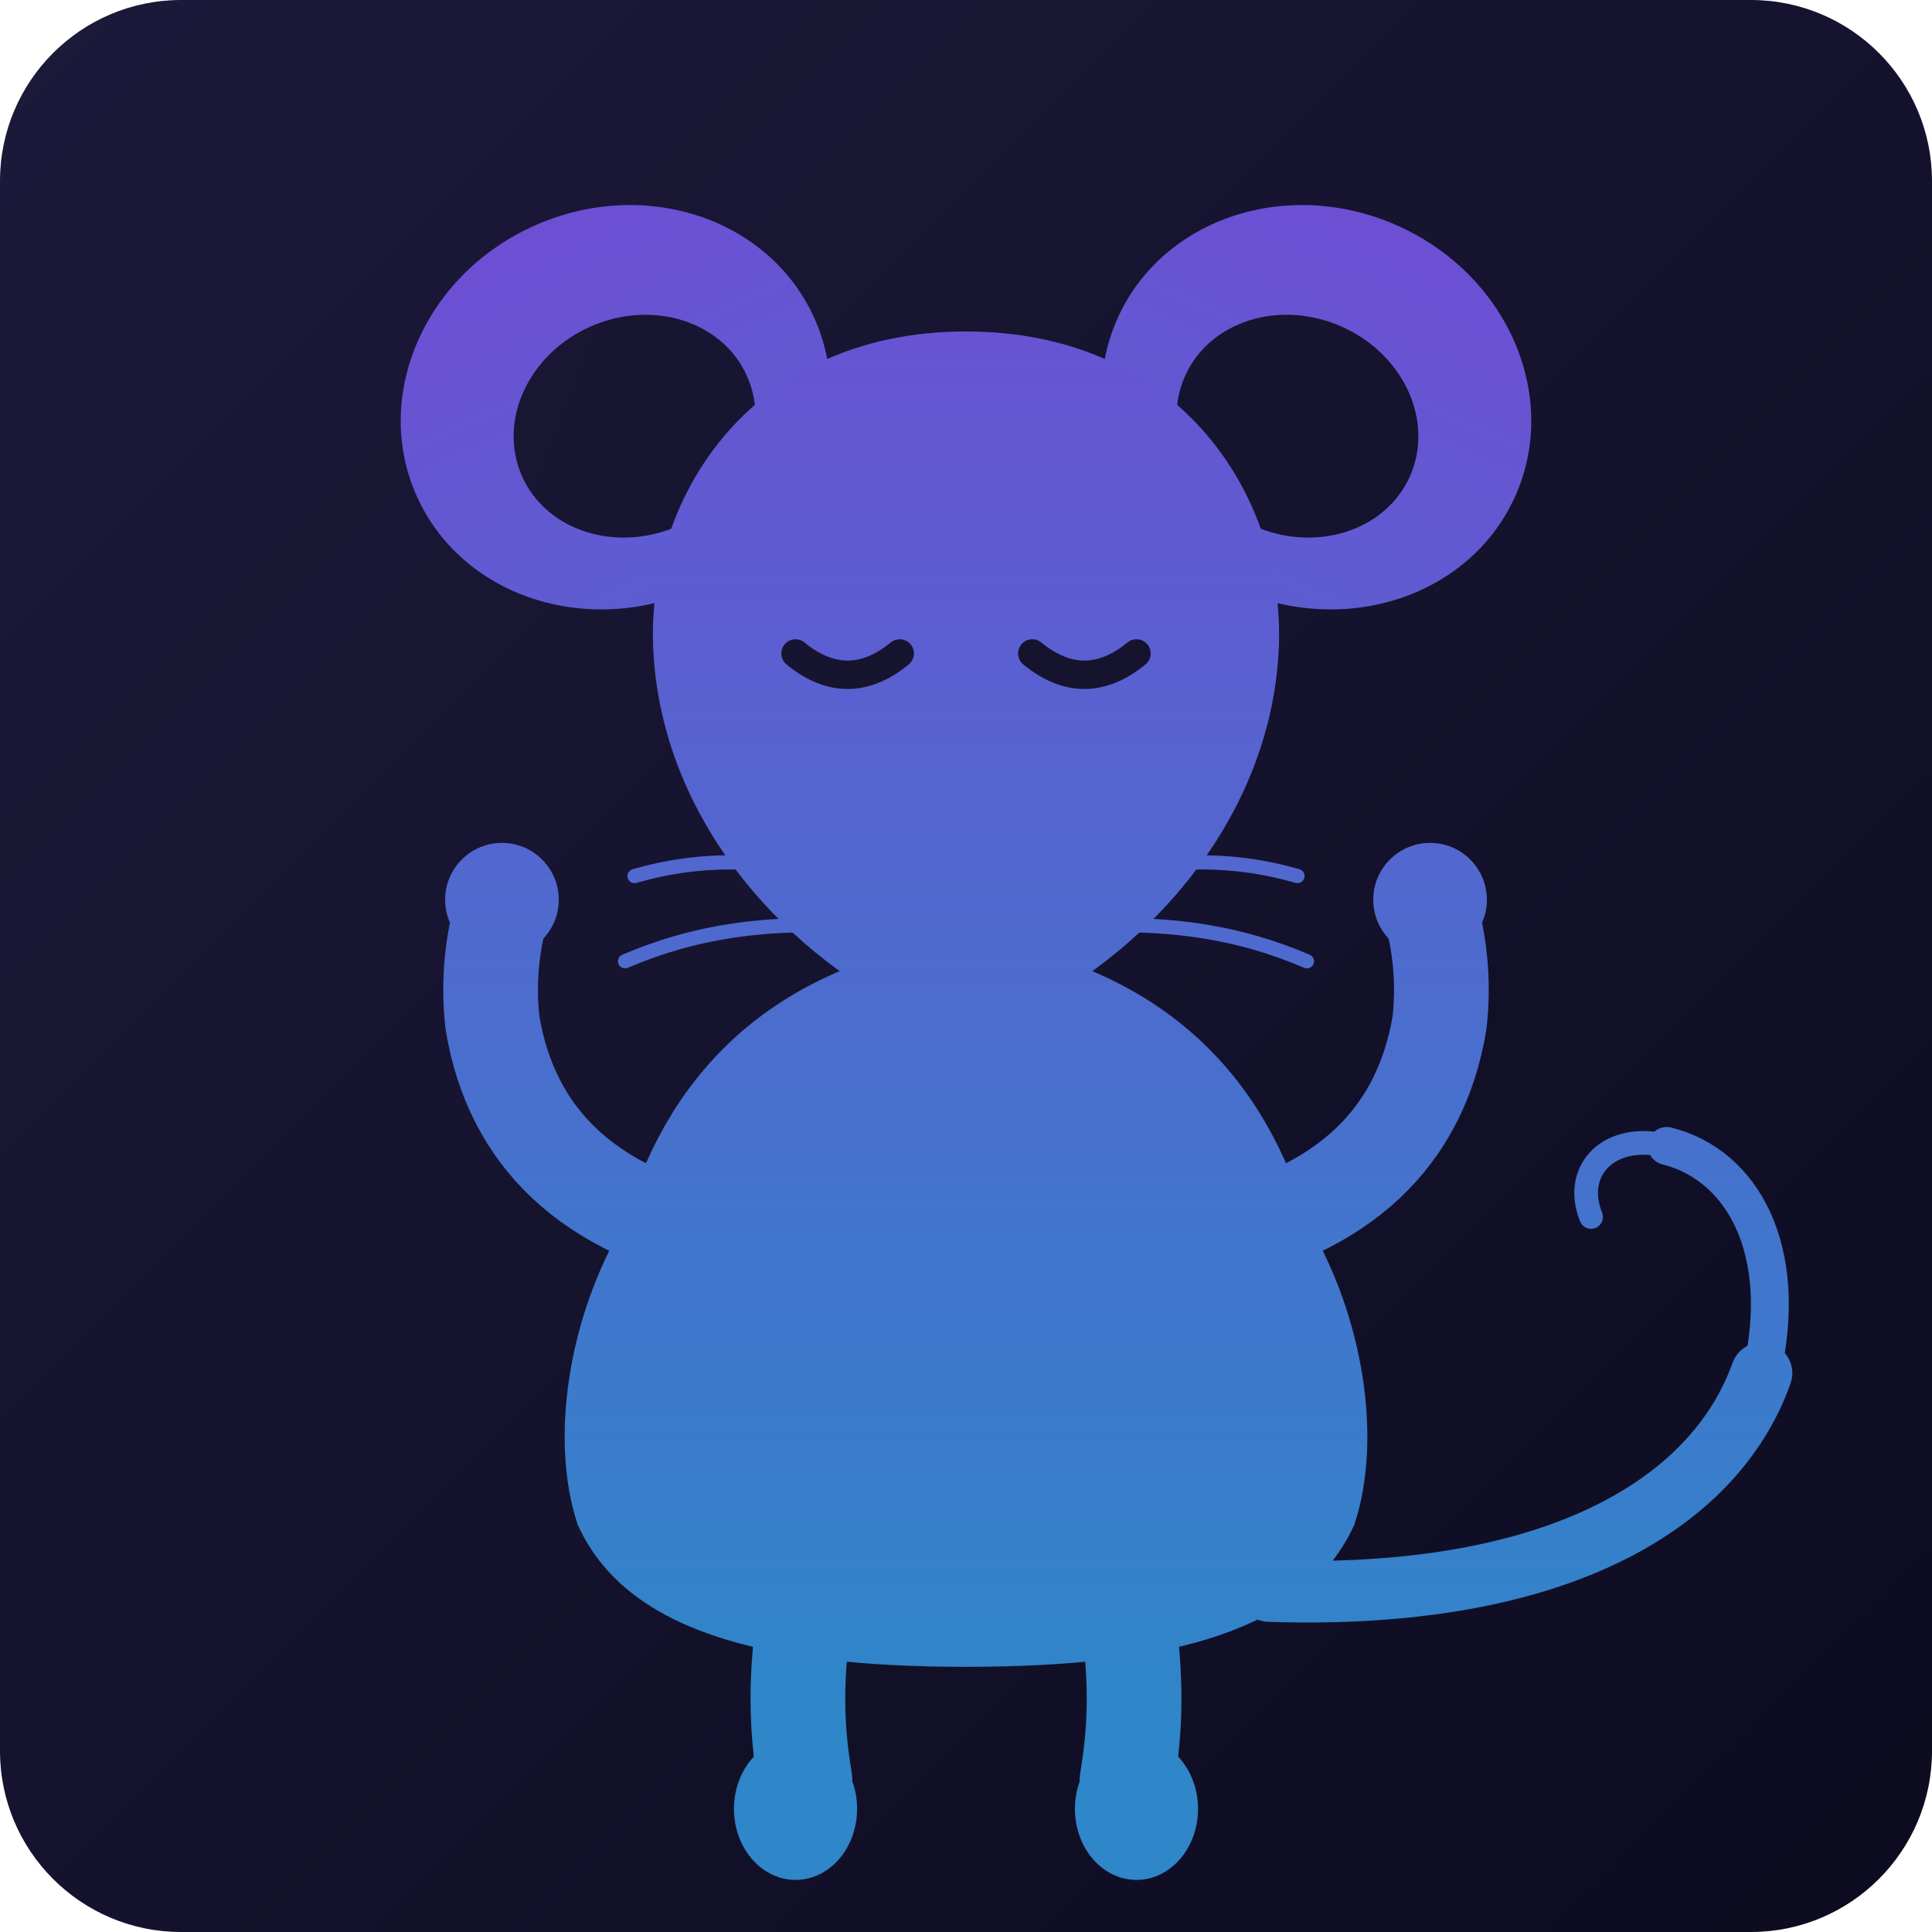
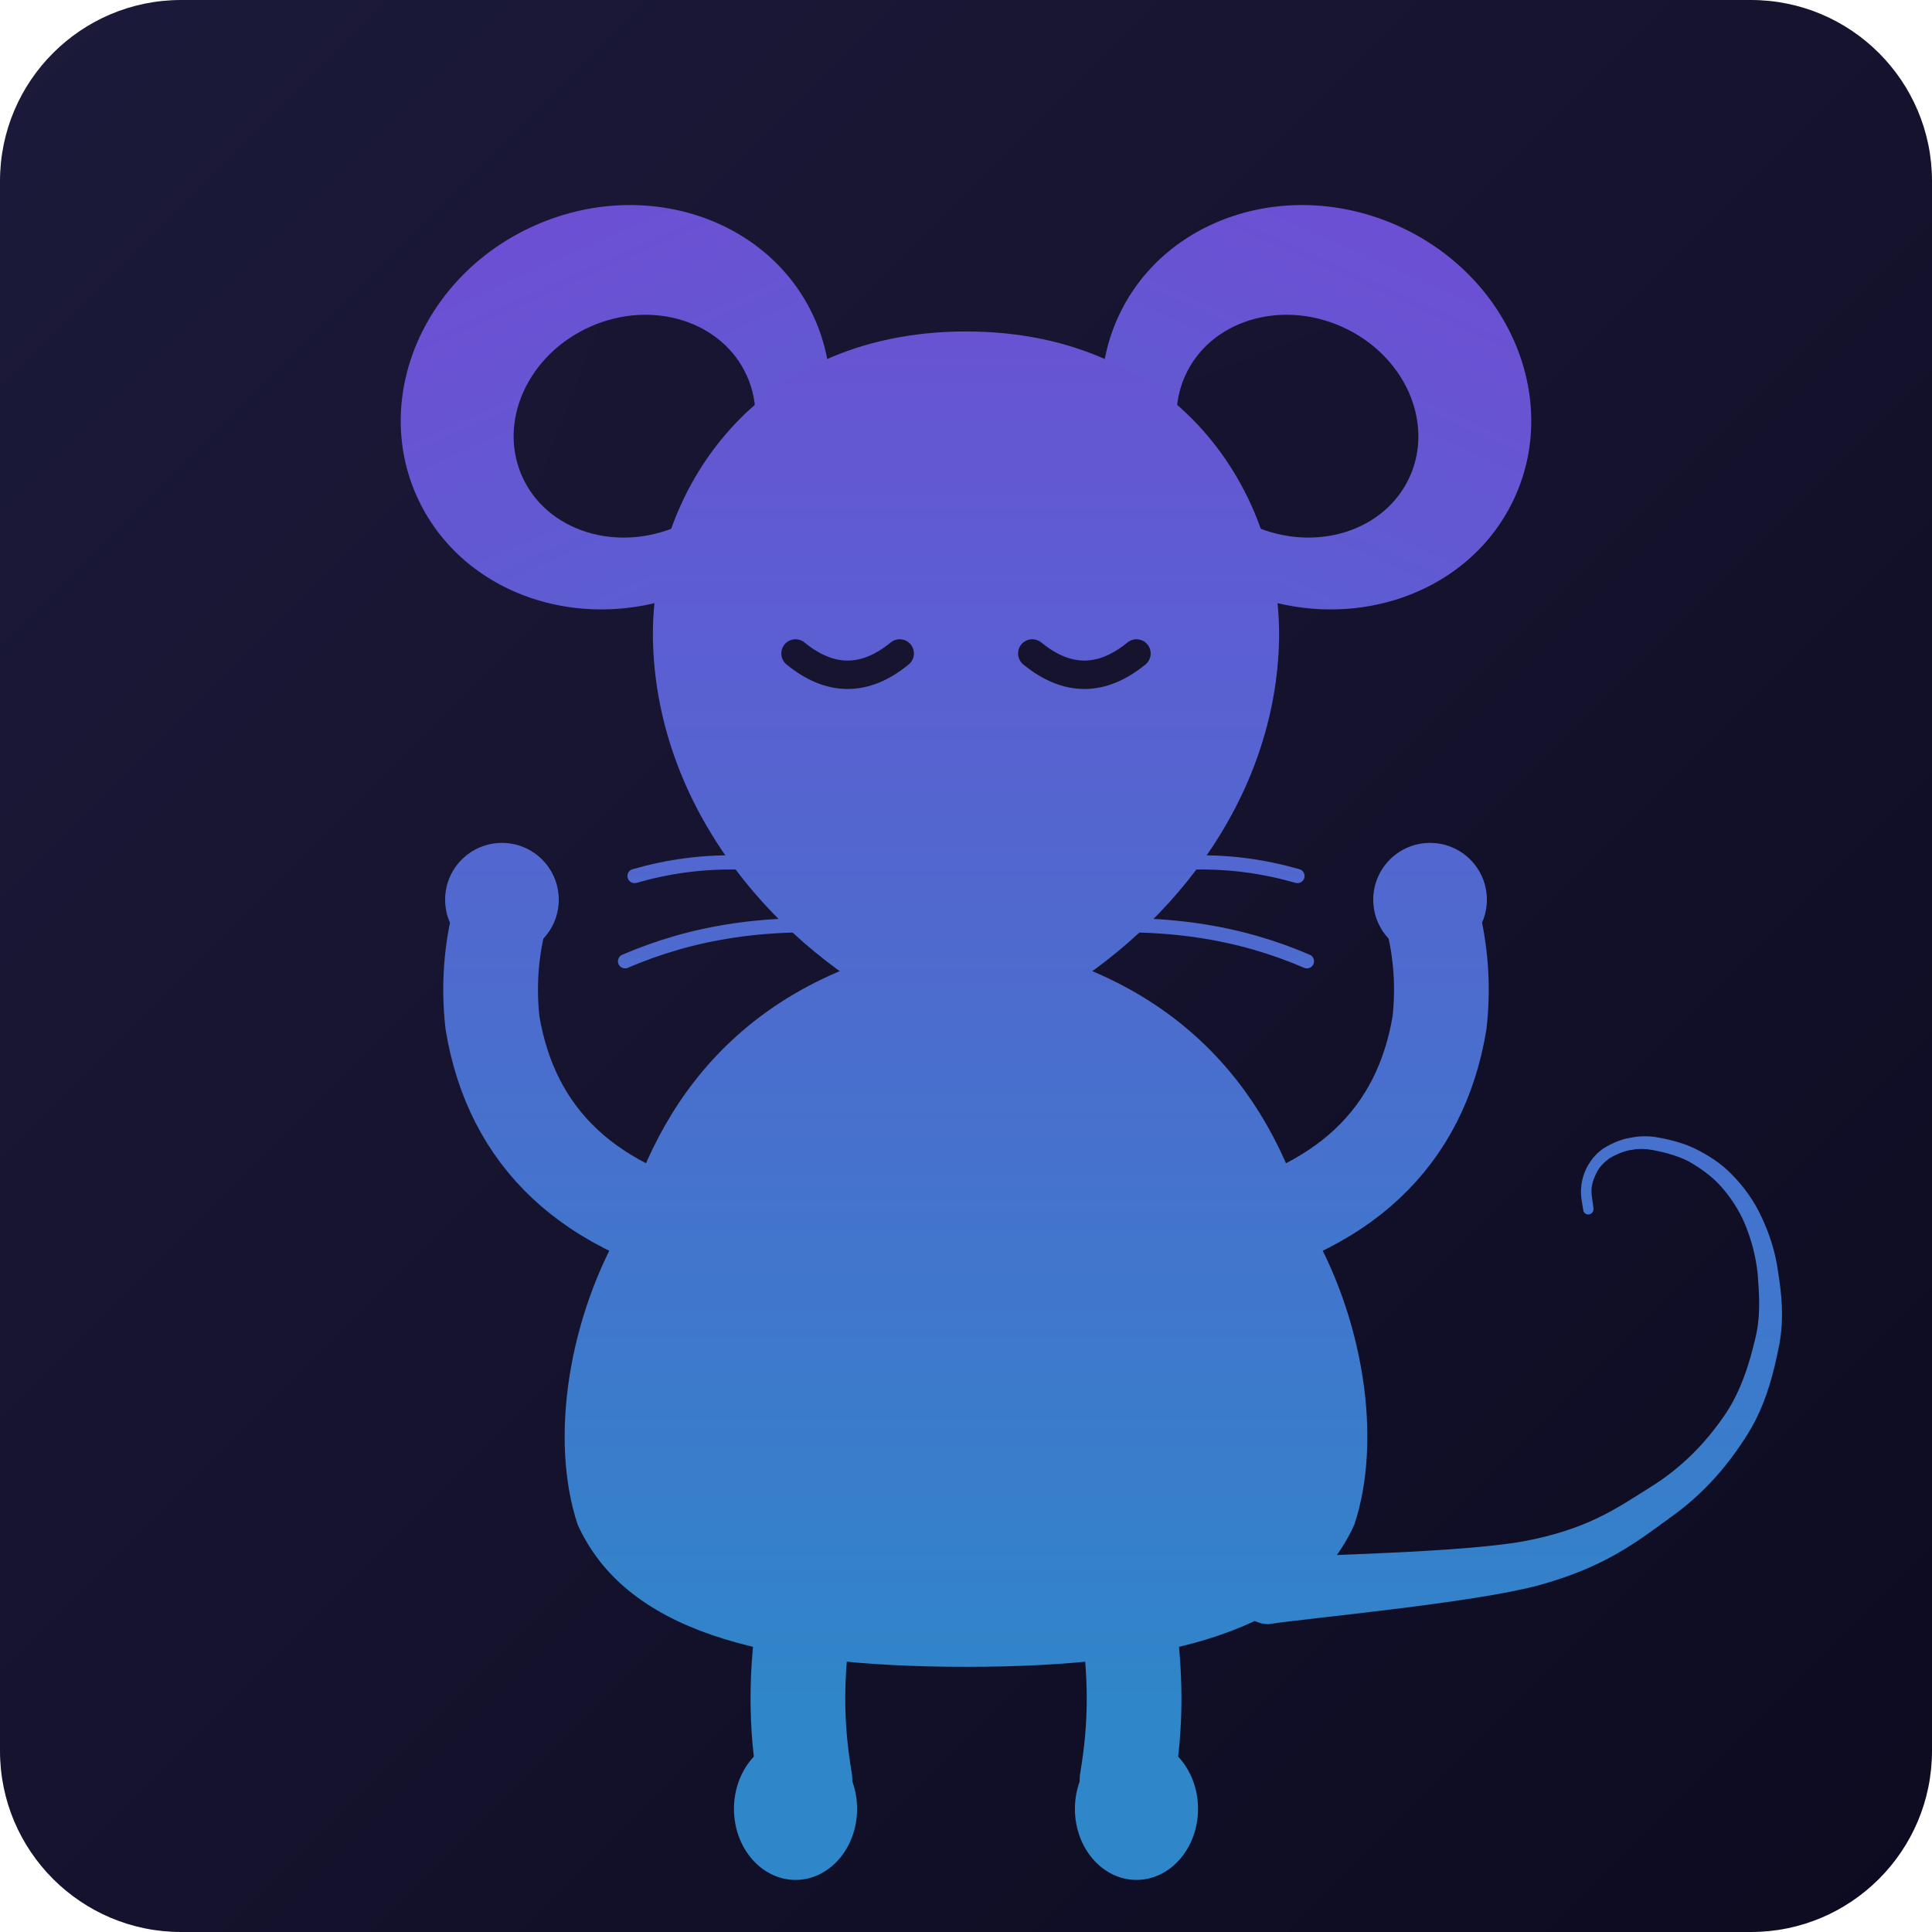
<svg xmlns="http://www.w3.org/2000/svg" viewBox="0 0 512 512">
  <defs>
    <linearGradient id="bg" gradientUnits="userSpaceOnUse" x1="0" y1="0" x2="512" y2="512">
      <stop offset="0" stop-color="#1c1a3a" />
      <stop offset="1" stop-color="#0d0b20" />
    </linearGradient>
    <linearGradient id="m" gradientUnits="userSpaceOnUse" x1="256" y1="96" x2="256" y2="412">
      <stop offset="0" stop-color="#6d4fd4" />
      <stop offset="1" stop-color="#2f86c9" />
    </linearGradient>
  </defs>
  <rect x="0" y="0" width="512" height="512" rx="48" fill="url(#bg)" />
  <g transform="translate(256 256) scale(1.2549) translate(-256 -256)">
-     <path d="M320 388 C 380 390 414 370 424 342" fill="none" stroke="url(#m)" stroke-width="13" stroke-linecap="round" />
-     <path d="M424 342 C 430 316 420 298 404 294" fill="none" stroke="url(#m)" stroke-width="8" stroke-linecap="round" />
-     <path d="M404 294 C 392 291 384 299 388 309" fill="none" stroke="url(#m)" stroke-width="5" stroke-linecap="round" />
+     <path fill="url(#m)" d="M 320.2 381.0 C 329.1 380.4 360.4 379.9 373.7 377.5 C 387.1 375.0 393.3 370.6 400.3 366.2 C 407.3 361.9 412.2 356.6 415.9 351.3 C 419.6 346.1 421.4 340.0 422.6 335.0 C 423.9 330.0 423.5 325.3 423.2 321.2 C 422.8 317.1 421.8 313.7 420.5 310.5 C 419.2 307.4 417.3 304.6 415.3 302.4 C 413.3 300.2 410.8 298.5 408.5 297.2 C 406.1 296.0 403.3 295.3 401.2 294.9 C 399.1 294.5 397.7 294.6 396.1 294.9 C 394.6 295.2 393.1 295.9 391.9 296.6 C 390.8 297.4 389.9 298.3 389.3 299.4 C 388.7 300.5 388.2 301.8 388.1 303.1 C 388.0 304.4 388.5 306.5 388.5 307.2 A 1.1 1.1 0 0 1 386.4 307.8 C 386.3 307.0 385.7 304.5 385.9 302.9 C 386.0 301.3 386.5 299.6 387.3 298.2 C 388.1 296.8 389.1 295.6 390.5 294.6 C 391.9 293.7 393.8 292.8 395.6 292.4 C 397.5 292.0 399.2 291.8 401.5 292.1 C 403.9 292.5 407.1 293.2 409.8 294.5 C 412.5 295.8 415.4 297.6 417.7 300.0 C 420.1 302.4 422.4 305.5 424.0 309.0 C 425.6 312.4 426.9 316.2 427.5 320.6 C 428.2 325.1 428.8 330.0 427.8 335.7 C 426.7 341.4 425.0 348.6 421.1 354.8 C 417.3 360.9 412.2 367.2 404.7 372.5 C 397.3 377.9 390.6 383.1 376.5 386.9 C 362.3 390.6 329.2 393.6 319.8 395.0 A 7.0 7.0 0 0 1 320.2 381.0 Z" />
    <ellipse cx="182" cy="138" rx="46" ry="42" transform="rotate(-24 182 138)" fill="url(#m)" />
    <ellipse cx="330" cy="138" rx="46" ry="42" transform="rotate(24 330 138)" fill="url(#m)" />
    <ellipse cx="186" cy="142" rx="26" ry="23" transform="rotate(-24 186 142)" fill="url(#bg)" />
    <ellipse cx="326" cy="142" rx="26" ry="23" transform="rotate(24 326 142)" fill="url(#bg)" />
    <path d="M256 122              C 302 122 324 158 322 190              C 320 224 296 252 268 266              Q 256 272 244 266              C 216 252 192 224 190 190              C 188 158 210 122 256 122 Z" fill="url(#m)" />
    <g stroke="url(#m)" stroke-width="3" stroke-linecap="round" fill="none">
      <path d="M234 238 C 214 233 200 233 186 237" />
      <path d="M236 248 C 214 246 198 249 184 255" />
      <path d="M278 238 C 298 233 312 233 326 237" />
      <path d="M276 248 C 298 246 314 249 328 255" />
    </g>
    <path d="M256 250              C 300 256 320 282 328 310              C 340 330 344 356 338 374              C 328 396 300 404 256 404              C 212 404 184 396 174 374              C 168 356 172 330 184 310              C 192 282 212 256 256 250 Z" fill="url(#m)" />
    <g stroke="url(#m)" fill="none" stroke-linecap="round">
      <path d="M222 392 C 220 406 220 416 222 428" stroke-width="20" />
      <path d="M290 392 C 292 406 292 416 290 428" stroke-width="20" />
    </g>
    <ellipse cx="220" cy="434" rx="13" ry="15" fill="url(#m)" />
    <ellipse cx="292" cy="434" rx="13" ry="15" fill="url(#m)" />
    <g stroke="url(#m)" fill="none" stroke-linecap="round">
      <path d="M206 314 C 176 308 160 292 156 268 C 155 259 156 251 158 244" stroke-width="20" />
      <path d="M306 314 C 336 308 352 292 356 268 C 357 259 356 251 354 244" stroke-width="20" />
    </g>
    <circle cx="158" cy="242" r="12" fill="url(#m)" />
    <circle cx="354" cy="242" r="12" fill="url(#m)" />
    <g stroke="url(#bg)" fill="none" stroke-linecap="round">
      <path d="M220 190 Q 231 199 242 190" stroke-width="6" />
      <path d="M270 190 Q 281 199 292 190" stroke-width="6" />
    </g>
  </g>
</svg>
